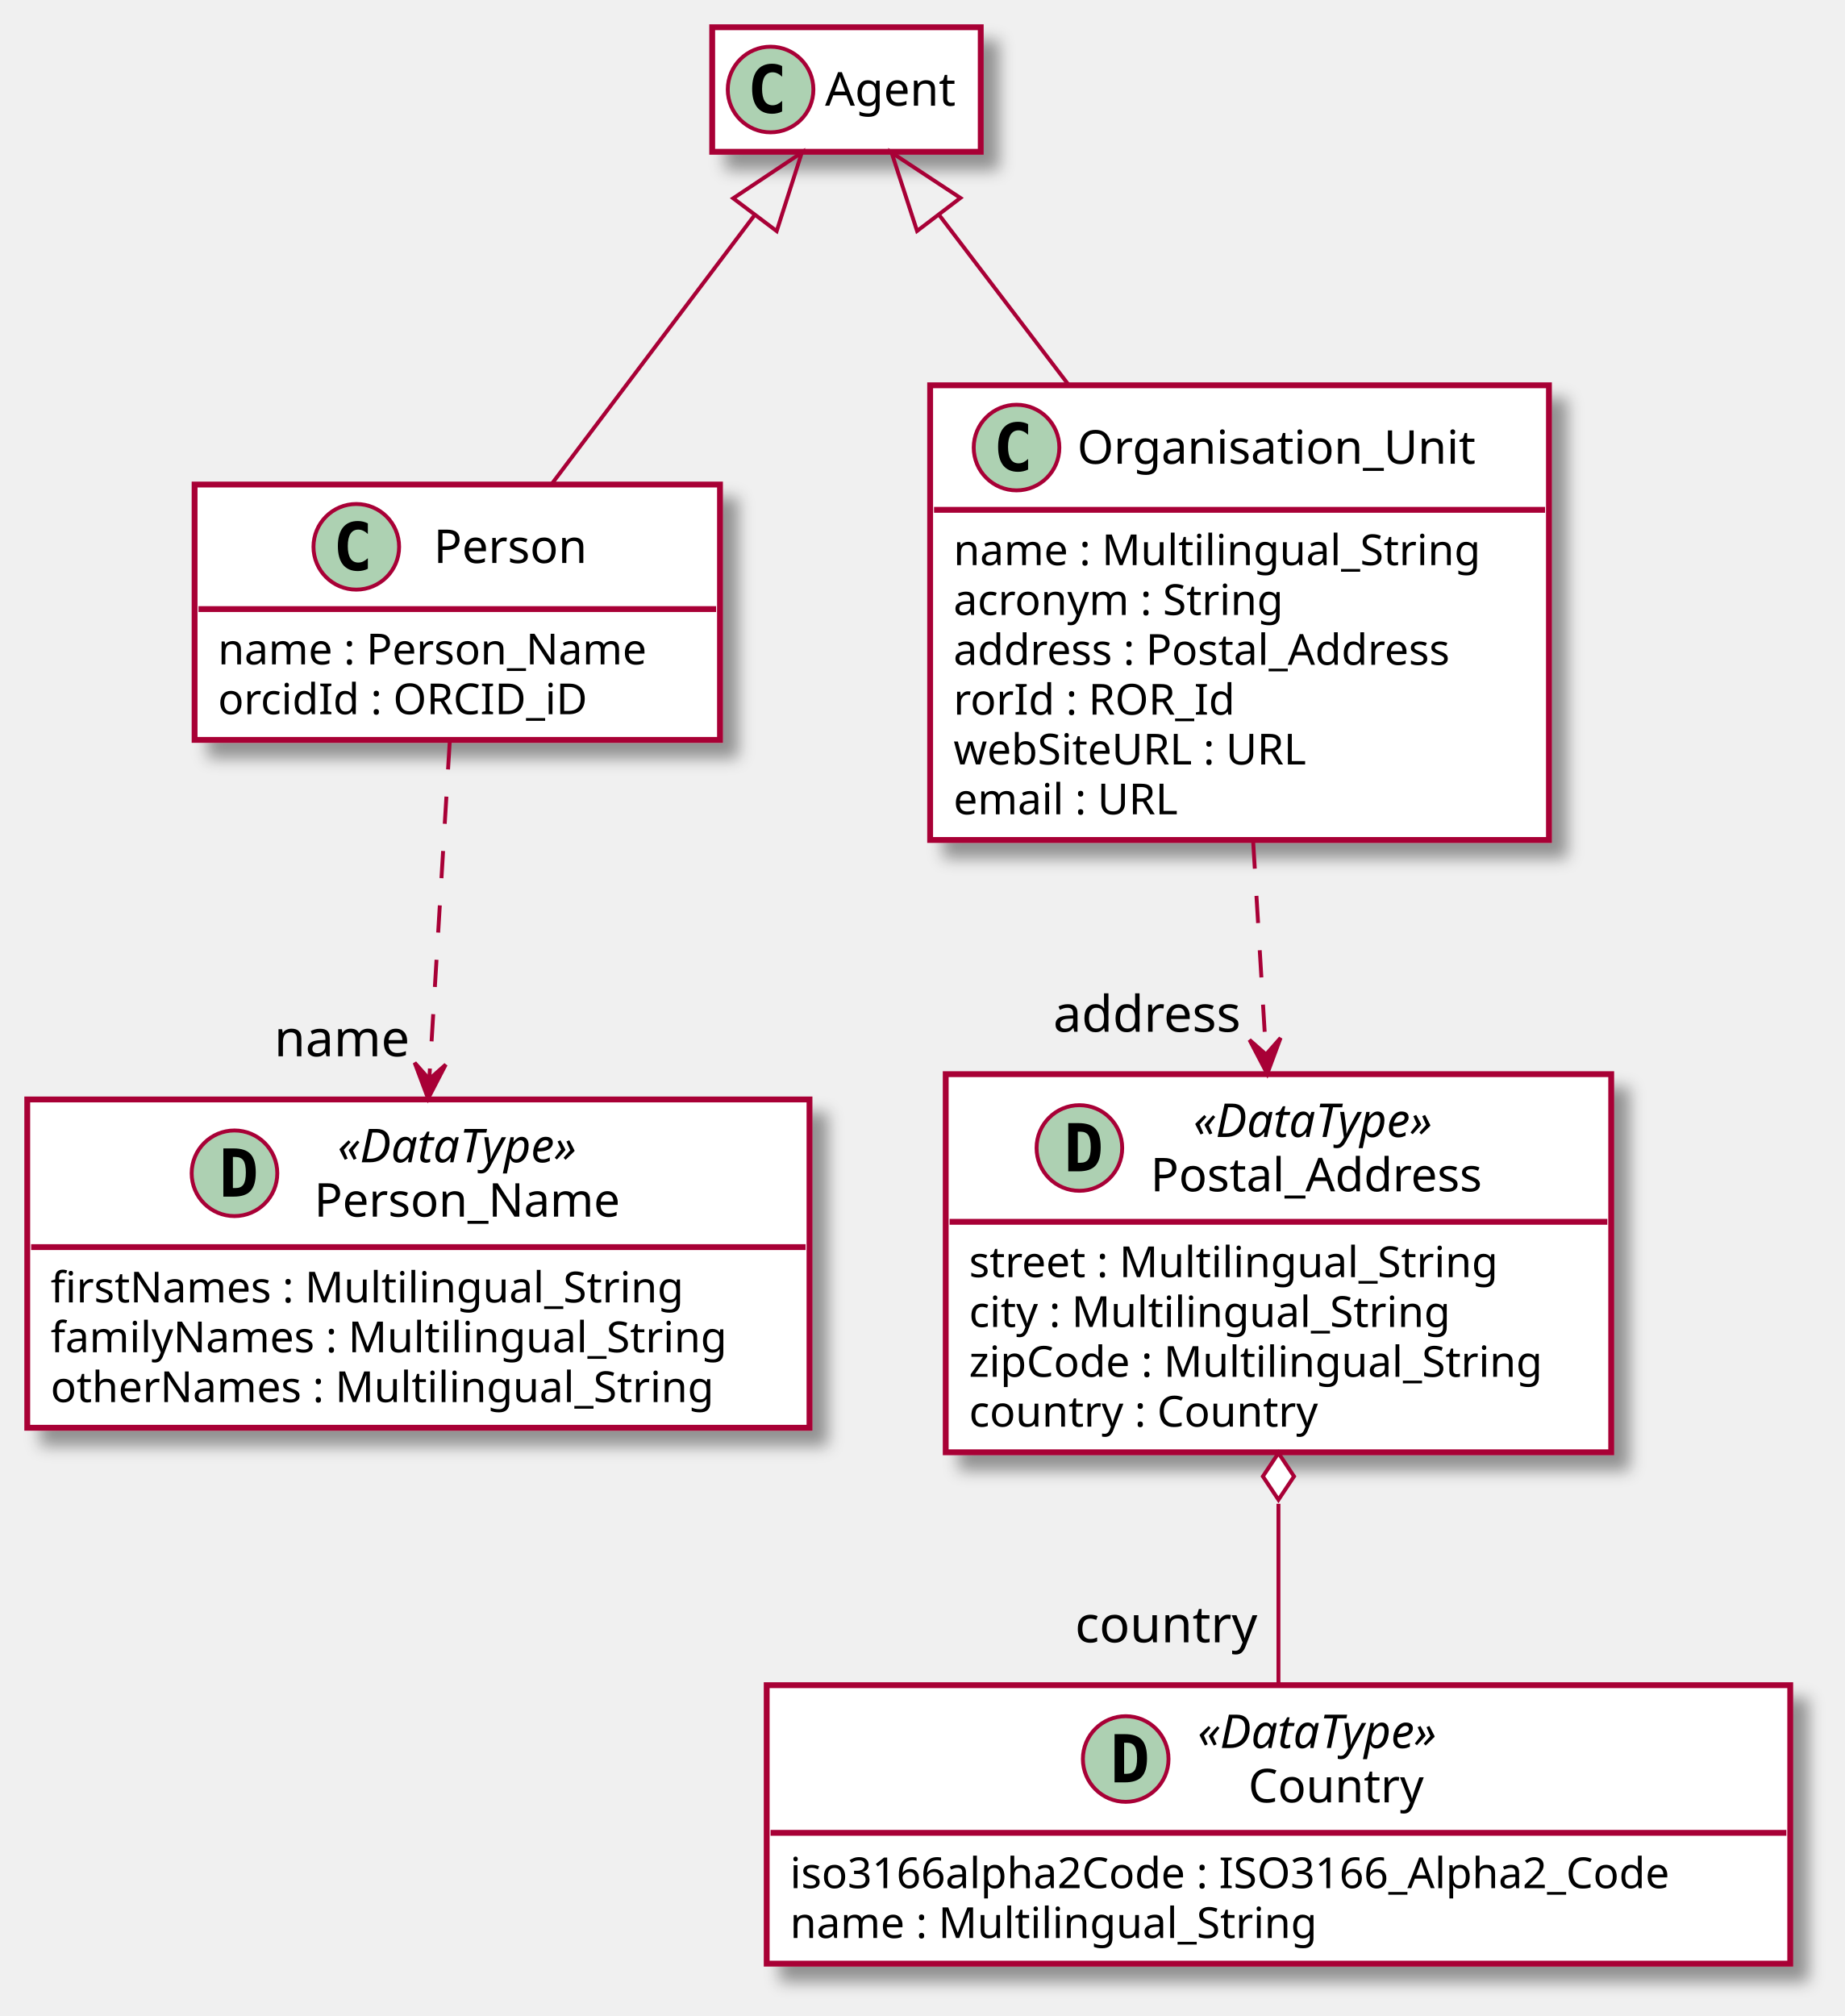
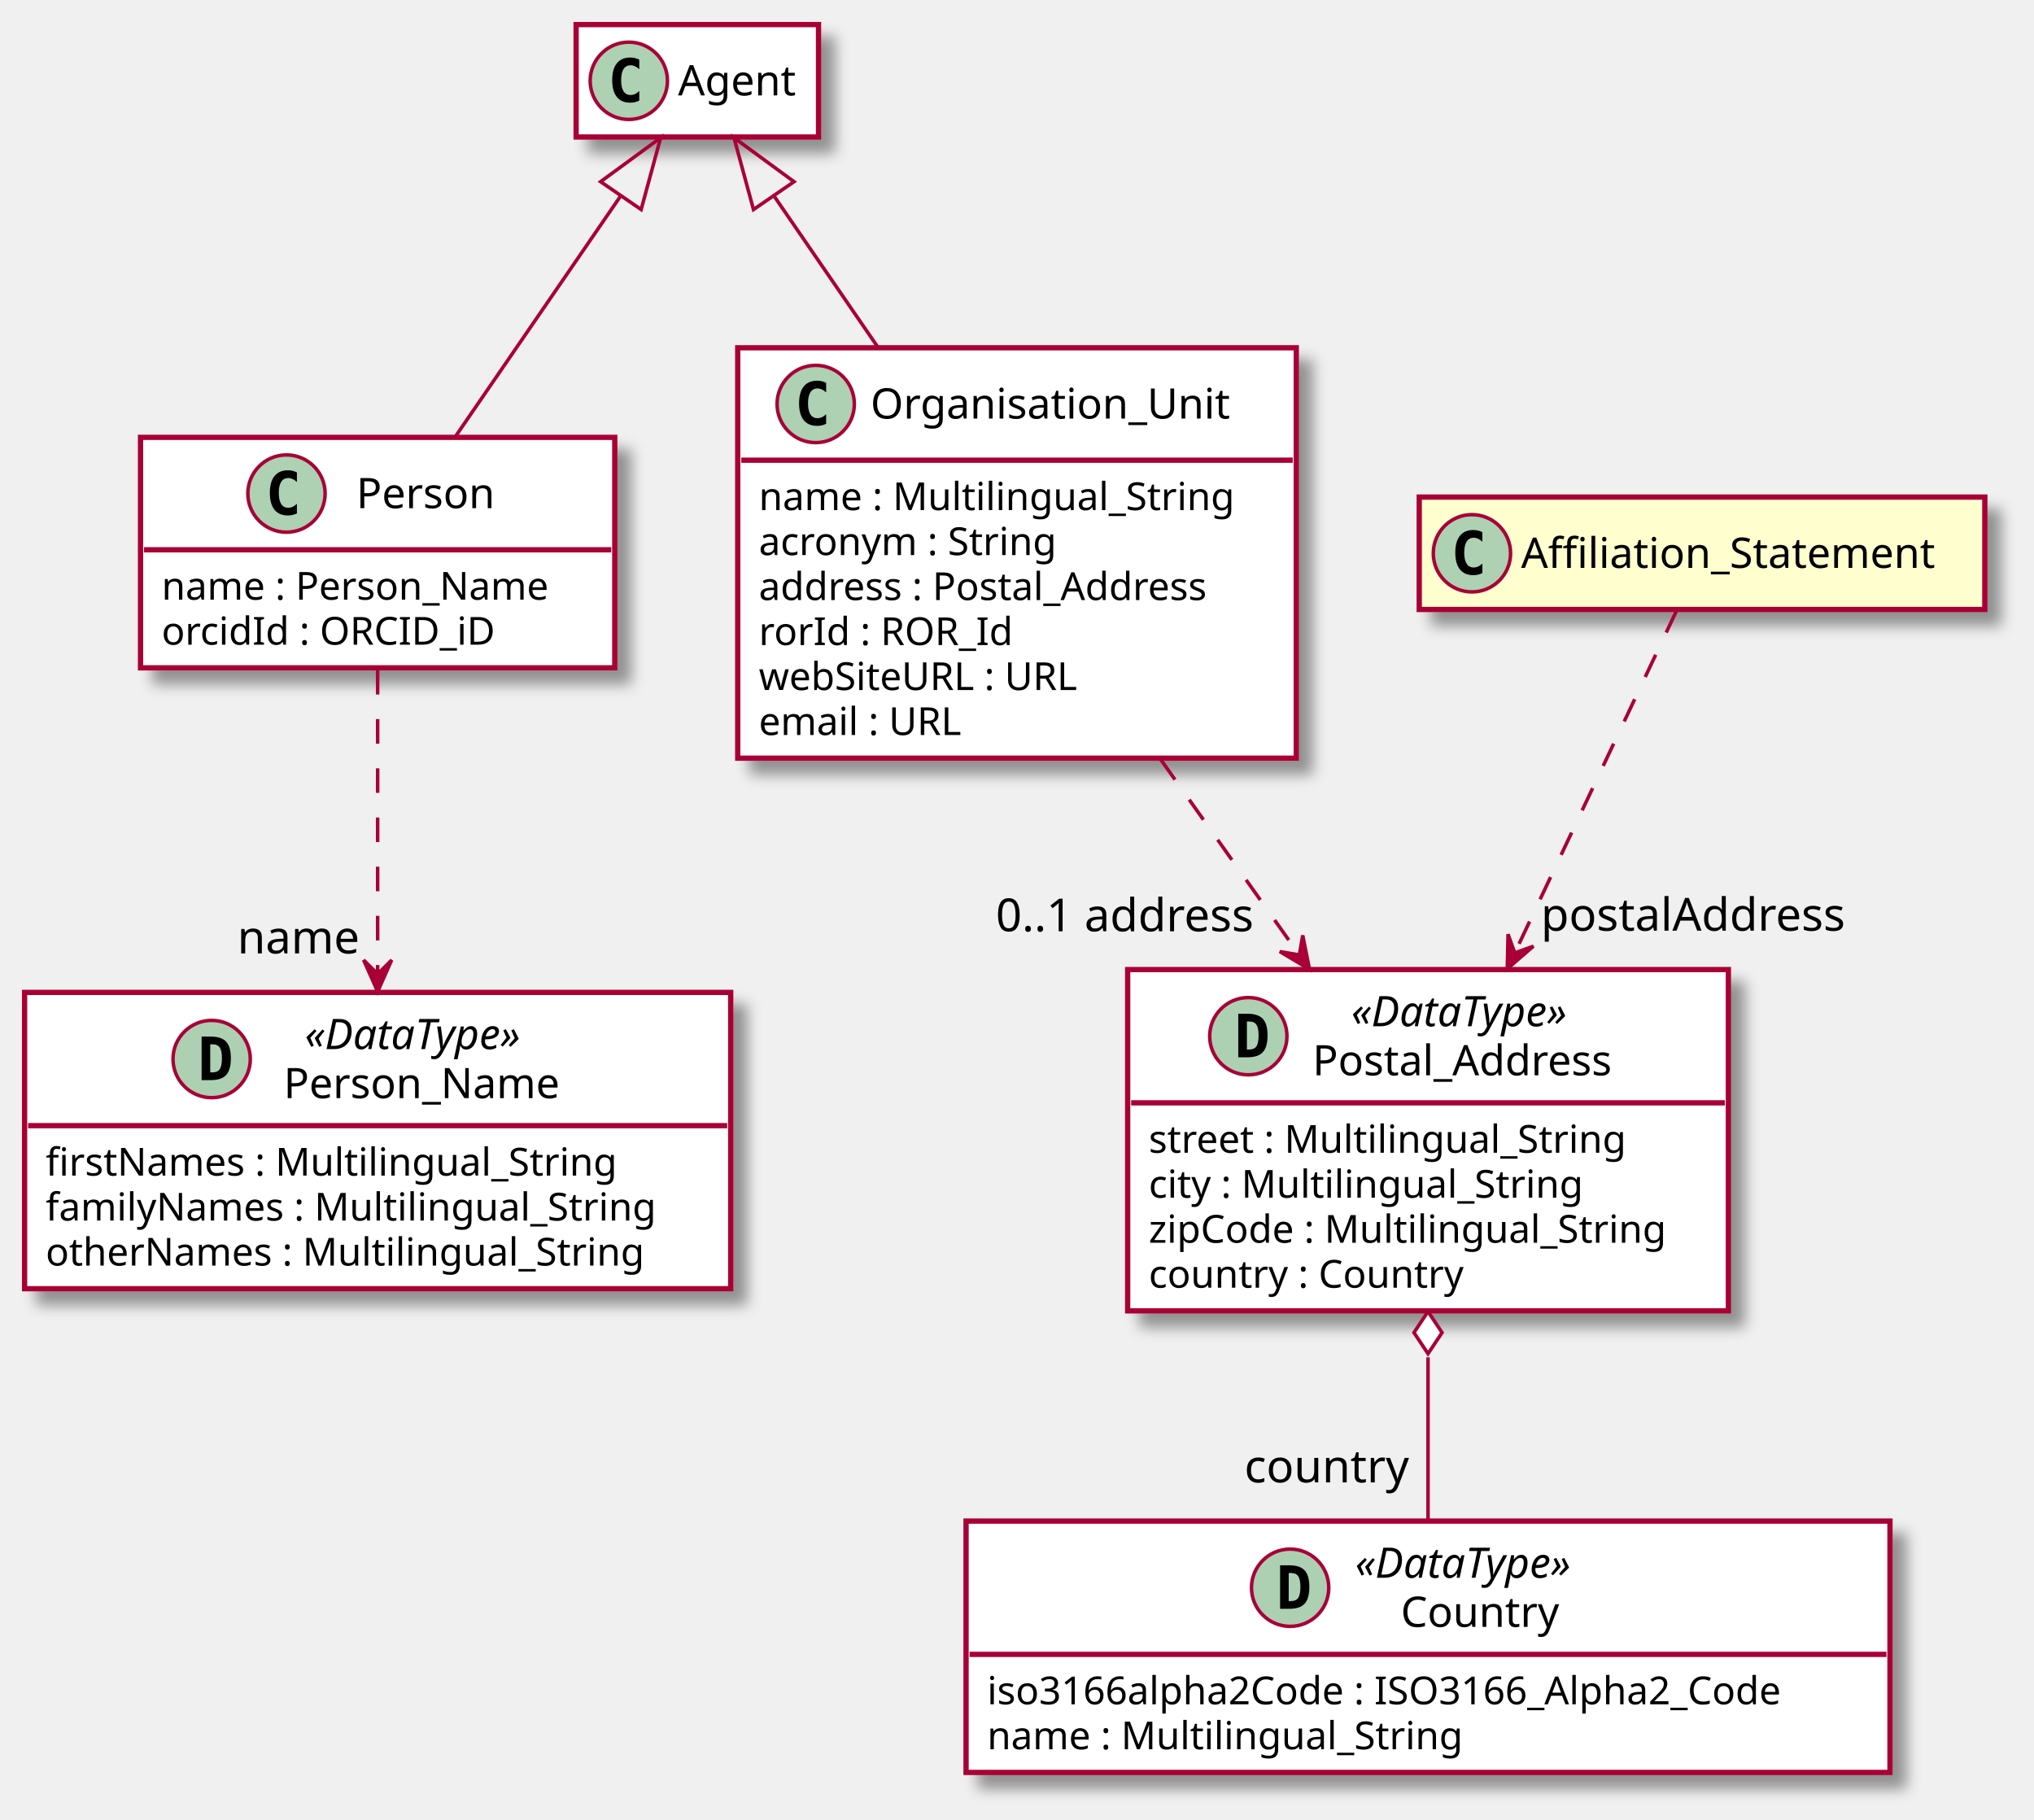
- <svg xmlns="http://www.w3.org/2000/svg" contentScriptType="application/ecmascript" contentStyleType="text/css" height="518px" preserveAspectRatio="none" style="width:474px;height:518px;background:#FFFFFF;" version="1.1" viewBox="0 0 474 518" width="474px" zoomAndPan="magnify">
+ <svg xmlns="http://www.w3.org/2000/svg" contentScriptType="application/ecmascript" contentStyleType="text/css" height="518px" preserveAspectRatio="none" style="width:579px;height:518px;background:#FFFFFF;" version="1.1" viewBox="0 0 579 518" width="579px" zoomAndPan="magnify">
  <defs>
-     <filter height="300%" id="fpl32nimy3l9y" width="300%" x="-1" y="-1">
+     <filter height="300%" id="f5jy1rq0nb361" width="300%" x="-1" y="-1">
      <feGaussianBlur result="blurOut" stdDeviation="2.0" />
      <feColorMatrix in="blurOut" result="blurOut2" type="matrix" values="0 0 0 0 0 0 0 0 0 0 0 0 0 0 0 0 0 0 .4 0" />
      <feOffset dx="4.0" dy="4.0" in="blurOut2" result="blurOut3" />
      <feBlend in="SourceGraphic" in2="blurOut3" mode="normal" />
    </filter>
  </defs>
  <g>
-     <rect codeLine="23" fill="#FFFFFF" filter="url(#fpl32nimy3l9y)" height="32" id="Agent" style="stroke:#A80036;stroke-width:1.5;" width="69" x="183" y="7" />
-     <ellipse cx="198" cy="23" fill="#ADD1B2" rx="11" ry="11" style="stroke:#A80036;stroke-width:1.0;" />
-     <path d="M200.969,28.641 Q200.391,28.938 199.75,29.078 Q199.109,29.234 198.406,29.234 Q195.906,29.234 194.578,27.594 Q193.266,25.938 193.266,22.812 Q193.266,19.688 194.578,18.031 Q195.906,16.375 198.406,16.375 Q199.109,16.375 199.75,16.531 Q200.406,16.688 200.969,16.984 L200.969,19.703 Q200.344,19.125 199.75,18.859 Q199.156,18.578 198.531,18.578 Q197.188,18.578 196.5,19.656 Q195.812,20.719 195.812,22.812 Q195.812,24.906 196.5,25.984 Q197.188,27.047 198.531,27.047 Q199.156,27.047 199.75,26.781 Q200.344,26.5 200.969,25.922 L200.969,28.641 Z " fill="#000000" />
-     <text fill="#000000" font-family="sans-serif" font-size="12" lengthAdjust="spacing" textLength="37" x="212" y="27.154">Agent</text>
-     <rect codeLine="39" fill="#FFFFFF" filter="url(#fpl32nimy3l9y)" height="65.609" id="Person" style="stroke:#A80036;stroke-width:1.5;" width="135" x="50" y="124.5" />
-     <ellipse cx="91.55" cy="140.5" fill="#ADD1B2" rx="11" ry="11" style="stroke:#A80036;stroke-width:1.0;" />
-     <path d="M94.519,146.141 Q93.941,146.438 93.3,146.578 Q92.659,146.734 91.956,146.734 Q89.456,146.734 88.128,145.094 Q86.816,143.438 86.816,140.312 Q86.816,137.188 88.128,135.531 Q89.456,133.875 91.956,133.875 Q92.659,133.875 93.3,134.031 Q93.956,134.188 94.519,134.484 L94.519,137.203 Q93.894,136.625 93.3,136.359 Q92.706,136.078 92.081,136.078 Q90.737,136.078 90.05,137.156 Q89.362,138.219 89.362,140.312 Q89.362,142.406 90.05,143.484 Q90.737,144.547 92.081,144.547 Q92.706,144.547 93.3,144.281 Q93.894,144 94.519,143.422 L94.519,146.141 Z " fill="#000000" />
-     <text fill="#000000" font-family="sans-serif" font-size="12" lengthAdjust="spacing" textLength="44" x="111.45" y="144.654">Person</text>
-     <line style="stroke:#A80036;stroke-width:1.5;" x1="51" x2="184" y1="156.5" y2="156.5" />
-     <text fill="#000000" font-family="sans-serif" font-size="11" lengthAdjust="spacing" textLength="123" x="56" y="170.71">name : Person_Name</text>
-     <text fill="#000000" font-family="sans-serif" font-size="11" lengthAdjust="spacing" textLength="102" x="56" y="183.515">orcidId : ORCID_iD</text>
-     <rect codeLine="44" fill="#FFFFFF" filter="url(#fpl32nimy3l9y)" height="84.352" id="Person_Name" style="stroke:#A80036;stroke-width:1.5;" width="201" x="7" y="282.5" />
+     <rect codeLine="23" fill="#FFFFFF" filter="url(#f5jy1rq0nb361)" height="32" id="Agent" style="stroke:#A80036;stroke-width:1.5;" width="69" x="164" y="7" />
+     <ellipse cx="179" cy="23" fill="#ADD1B2" rx="11" ry="11" style="stroke:#A80036;stroke-width:1.0;" />
+     <path d="M181.969,28.641 Q181.391,28.938 180.75,29.078 Q180.109,29.234 179.406,29.234 Q176.906,29.234 175.578,27.594 Q174.266,25.938 174.266,22.812 Q174.266,19.688 175.578,18.031 Q176.906,16.375 179.406,16.375 Q180.109,16.375 180.75,16.531 Q181.406,16.688 181.969,16.984 L181.969,19.703 Q181.344,19.125 180.75,18.859 Q180.156,18.578 179.531,18.578 Q178.188,18.578 177.5,19.656 Q176.812,20.719 176.812,22.812 Q176.812,24.906 177.5,25.984 Q178.188,27.047 179.531,27.047 Q180.156,27.047 180.75,26.781 Q181.344,26.5 181.969,25.922 L181.969,28.641 Z " fill="#000000" />
+     <text fill="#000000" font-family="sans-serif" font-size="12" lengthAdjust="spacing" textLength="37" x="193" y="27.154">Agent</text>
+     <rect codeLine="39" fill="#FFFFFF" filter="url(#f5jy1rq0nb361)" height="65.609" id="Person" style="stroke:#A80036;stroke-width:1.5;" width="135" x="40" y="124.5" />
+     <ellipse cx="81.55" cy="140.5" fill="#ADD1B2" rx="11" ry="11" style="stroke:#A80036;stroke-width:1.0;" />
+     <path d="M84.519,146.141 Q83.941,146.438 83.3,146.578 Q82.659,146.734 81.956,146.734 Q79.456,146.734 78.128,145.094 Q76.816,143.438 76.816,140.312 Q76.816,137.188 78.128,135.531 Q79.456,133.875 81.956,133.875 Q82.659,133.875 83.3,134.031 Q83.956,134.188 84.519,134.484 L84.519,137.203 Q83.894,136.625 83.3,136.359 Q82.706,136.078 82.081,136.078 Q80.737,136.078 80.05,137.156 Q79.362,138.219 79.362,140.312 Q79.362,142.406 80.05,143.484 Q80.737,144.547 82.081,144.547 Q82.706,144.547 83.3,144.281 Q83.894,144 84.519,143.422 L84.519,146.141 Z " fill="#000000" />
+     <text fill="#000000" font-family="sans-serif" font-size="12" lengthAdjust="spacing" textLength="44" x="101.45" y="144.654">Person</text>
+     <line style="stroke:#A80036;stroke-width:1.5;" x1="41" x2="174" y1="156.5" y2="156.5" />
+     <text fill="#000000" font-family="sans-serif" font-size="11" lengthAdjust="spacing" textLength="123" x="46" y="170.71">name : Person_Name</text>
+     <text fill="#000000" font-family="sans-serif" font-size="11" lengthAdjust="spacing" textLength="102" x="46" y="183.515">orcidId : ORCID_iD</text>
+     <rect codeLine="44" fill="#FFFFFF" filter="url(#f5jy1rq0nb361)" height="84.352" id="Person_Name" style="stroke:#A80036;stroke-width:1.5;" width="201" x="7" y="282.5" />
    <ellipse cx="60.25" cy="301.469" fill="#ADD0B2" rx="11" ry="11" style="stroke:#A80036;stroke-width:1.0;" />
    <path d="M59.844,297.281 L59.844,305.266 L60.5,305.266 Q61.938,305.266 62.547,304.359 Q63.172,303.438 63.172,301.266 Q63.172,299.094 62.547,298.188 Q61.938,297.281 60.5,297.281 L59.844,297.281 Z M57.391,295.078 L60.016,295.078 Q63.047,295.078 64.375,296.531 Q65.719,297.969 65.719,301.266 Q65.719,304.562 64.375,306.016 Q63.047,307.469 60.016,307.469 L57.391,307.469 L57.391,295.078 Z " fill="#000000" />
    <text fill="#000000" font-family="sans-serif" font-size="12" font-style="italic" lengthAdjust="spacing" textLength="74" x="86.75" y="298.639">«DataType»</text>
    <text fill="#000000" font-family="sans-serif" font-size="12" lengthAdjust="spacing" textLength="86" x="80.75" y="312.607">Person_Name</text>
    <line style="stroke:#A80036;stroke-width:1.5;" x1="8" x2="207" y1="320.438" y2="320.438" />
    <text fill="#000000" font-family="sans-serif" font-size="11" lengthAdjust="spacing" textLength="178" x="13" y="334.648">firstNames : Multilingual_String</text>
    <text fill="#000000" font-family="sans-serif" font-size="11" lengthAdjust="spacing" textLength="189" x="13" y="347.453">familyNames : Multilingual_String</text>
    <text fill="#000000" font-family="sans-serif" font-size="11" lengthAdjust="spacing" textLength="185" x="13" y="360.257">otherNames : Multilingual_String</text>
-     <rect codeLine="28" fill="#FFFFFF" filter="url(#fpl32nimy3l9y)" height="116.828" id="Organisation_Unit" style="stroke:#A80036;stroke-width:1.5;" width="159" x="239" y="99" />
-     <ellipse cx="261.2" cy="115" fill="#ADD1B2" rx="11" ry="11" style="stroke:#A80036;stroke-width:1.0;" />
-     <path d="M264.169,120.641 Q263.591,120.938 262.95,121.078 Q262.309,121.234 261.606,121.234 Q259.106,121.234 257.778,119.594 Q256.466,117.938 256.466,114.812 Q256.466,111.688 257.778,110.031 Q259.106,108.375 261.606,108.375 Q262.309,108.375 262.95,108.531 Q263.606,108.688 264.169,108.984 L264.169,111.703 Q263.544,111.125 262.95,110.859 Q262.356,110.578 261.731,110.578 Q260.387,110.578 259.7,111.656 Q259.012,112.719 259.012,114.812 Q259.012,116.906 259.7,117.984 Q260.387,119.047 261.731,119.047 Q262.356,119.047 262.95,118.781 Q263.544,118.5 264.169,117.922 L264.169,120.641 Z " fill="#000000" />
-     <text fill="#000000" font-family="sans-serif" font-size="12" lengthAdjust="spacing" textLength="111" x="276.8" y="119.154">Organisation_Unit</text>
-     <line style="stroke:#A80036;stroke-width:1.5;" x1="240" x2="397" y1="131" y2="131" />
-     <text fill="#000000" font-family="sans-serif" font-size="11" lengthAdjust="spacing" textLength="147" x="245" y="145.21">name : Multilingual_String</text>
-     <text fill="#000000" font-family="sans-serif" font-size="11" lengthAdjust="spacing" textLength="95" x="245" y="158.015">acronym : String</text>
-     <text fill="#000000" font-family="sans-serif" font-size="11" lengthAdjust="spacing" textLength="147" x="245" y="170.82">address : Postal_Address</text>
-     <text fill="#000000" font-family="sans-serif" font-size="11" lengthAdjust="spacing" textLength="78" x="245" y="183.625">rorId : ROR_Id</text>
-     <text fill="#000000" font-family="sans-serif" font-size="11" lengthAdjust="spacing" textLength="99" x="245" y="196.429">webSiteURL : URL</text>
-     <text fill="#000000" font-family="sans-serif" font-size="11" lengthAdjust="spacing" textLength="64" x="245" y="209.234">email : URL</text>
-     <rect codeLine="114" fill="#FFFFFF" filter="url(#fpl32nimy3l9y)" height="97.156" id="Postal_Address" style="stroke:#A80036;stroke-width:1.5;" width="171" x="243" y="276" />
-     <ellipse cx="277.35" cy="294.969" fill="#ADD0B2" rx="11" ry="11" style="stroke:#A80036;stroke-width:1.0;" />
-     <path d="M276.944,290.781 L276.944,298.766 L277.6,298.766 Q279.038,298.766 279.647,297.859 Q280.272,296.938 280.272,294.766 Q280.272,292.594 279.647,291.688 Q279.038,290.781 277.6,290.781 L276.944,290.781 Z M274.491,288.578 L277.116,288.578 Q280.147,288.578 281.475,290.031 Q282.819,291.469 282.819,294.766 Q282.819,298.062 281.475,299.516 Q280.147,300.969 277.116,300.969 L274.491,300.969 L274.491,288.578 Z " fill="#000000" />
-     <text fill="#000000" font-family="sans-serif" font-size="12" font-style="italic" lengthAdjust="spacing" textLength="74" x="306.65" y="292.139">«DataType»</text>
-     <text fill="#000000" font-family="sans-serif" font-size="12" lengthAdjust="spacing" textLength="96" x="295.65" y="306.107">Postal_Address</text>
-     <line style="stroke:#A80036;stroke-width:1.5;" x1="244" x2="413" y1="313.938" y2="313.938" />
-     <text fill="#000000" font-family="sans-serif" font-size="11" lengthAdjust="spacing" textLength="149" x="249" y="328.148">street : Multilingual_String</text>
-     <text fill="#000000" font-family="sans-serif" font-size="11" lengthAdjust="spacing" textLength="134" x="249" y="340.953">city : Multilingual_String</text>
-     <text fill="#000000" font-family="sans-serif" font-size="11" lengthAdjust="spacing" textLength="159" x="249" y="353.757">zipCode : Multilingual_String</text>
-     <text fill="#000000" font-family="sans-serif" font-size="11" lengthAdjust="spacing" textLength="98" x="249" y="366.562">country : Country</text>
-     <rect codeLine="120" fill="#FFFFFF" filter="url(#fpl32nimy3l9y)" height="71.547" id="Country" style="stroke:#A80036;stroke-width:1.5;" width="263" x="197" y="433" />
-     <ellipse cx="289.25" cy="451.969" fill="#ADD0B2" rx="11" ry="11" style="stroke:#A80036;stroke-width:1.0;" />
-     <path d="M288.844,447.781 L288.844,455.766 L289.5,455.766 Q290.938,455.766 291.547,454.859 Q292.172,453.938 292.172,451.766 Q292.172,449.594 291.547,448.688 Q290.938,447.781 289.5,447.781 L288.844,447.781 Z M286.391,445.578 L289.016,445.578 Q292.047,445.578 293.375,447.031 Q294.719,448.469 294.719,451.766 Q294.719,455.062 293.375,456.516 Q292.047,457.969 289.016,457.969 L286.391,457.969 L286.391,445.578 Z " fill="#000000" />
-     <text fill="#000000" font-family="sans-serif" font-size="12" font-style="italic" lengthAdjust="spacing" textLength="74" x="307.75" y="449.139">«DataType»</text>
-     <text fill="#000000" font-family="sans-serif" font-size="12" lengthAdjust="spacing" textLength="48" x="320.75" y="463.107">Country</text>
-     <line style="stroke:#A80036;stroke-width:1.5;" x1="198" x2="459" y1="470.938" y2="470.938" />
-     <text fill="#000000" font-family="sans-serif" font-size="11" lengthAdjust="spacing" textLength="251" x="203" y="485.148">iso3166alpha2Code : ISO3166_Alpha2_Code</text>
-     <text fill="#000000" font-family="sans-serif" font-size="11" lengthAdjust="spacing" textLength="147" x="203" y="497.953">name : Multilingual_String</text>
-     <path codeLine="211" d="M115.55,190.71 C114.06,215.34 111.98,249.64 110.31,277.22 " fill="none" id="Person-to-Person_Name" style="stroke:#A80036;stroke-width:1.0;stroke-dasharray:7.0,7.0;" />
-     <polygon fill="#A80036" points="110,282.28,114.532,273.536,110.299,277.289,106.546,273.057,110,282.28" style="stroke:#A80036;stroke-width:1.0;" />
-     <text fill="#000000" font-family="sans-serif" font-size="13" lengthAdjust="spacing" textLength="37" x="70.45" y="271.405">name</text>
-     <path codeLine="214" d="M193.95,55.2 C178.23,76.04 157.6,103.36 141.74,124.38 " fill="none" id="Agent-backto-Person" style="stroke:#A80036;stroke-width:1.0;" />
-     <polygon fill="none" points="188.39,50.95,206.03,39.2,199.57,59.38,188.39,50.95" style="stroke:#A80036;stroke-width:1.0;" />
-     <path codeLine="217" d="M241.25,55.15 C251.22,68.24 263.15,83.89 274.62,98.94 " fill="none" id="Agent-backto-Organisation_Unit" style="stroke:#A80036;stroke-width:1.0;" />
-     <polygon fill="none" points="235.64,59.35,229.09,39.2,246.78,50.86,235.64,59.35" style="stroke:#A80036;stroke-width:1.0;" />
-     <path codeLine="220" d="M322,216.21 C323.07,233.9 324.24,253.26 325.29,270.61 " fill="none" id="Organisation_Unit-to-Postal_Address" style="stroke:#A80036;stroke-width:1.0;stroke-dasharray:7.0,7.0;" />
-     <polygon fill="#A80036" points="325.62,275.92,329.046,266.686,325.305,270.93,321.062,267.19,325.62,275.92" style="stroke:#A80036;stroke-width:1.0;" />
-     <text fill="#000000" font-family="sans-serif" font-size="13" lengthAdjust="spacing" textLength="51" x="270.629" y="265.099">address</text>
-     <path codeLine="134" d="M328.5,386.39 C328.5,402.19 328.5,418.68 328.5,432.67 " fill="none" id="Postal_Address-backto-Country" style="stroke:#A80036;stroke-width:1.0;" />
-     <polygon fill="#FFFFFF" points="328.5,373.35,324.5,379.35,328.5,385.35,332.5,379.35,328.5,373.35" style="stroke:#A80036;stroke-width:1.0;" />
-     <text fill="#000000" font-family="sans-serif" font-size="13" lengthAdjust="spacing" textLength="48" x="276.225" y="421.982">country</text>
+     <rect codeLine="28" fill="#FFFFFF" filter="url(#f5jy1rq0nb361)" height="116.828" id="Organisation_Unit" style="stroke:#A80036;stroke-width:1.5;" width="159" x="210" y="99" />
+     <ellipse cx="232.2" cy="115" fill="#ADD1B2" rx="11" ry="11" style="stroke:#A80036;stroke-width:1.0;" />
+     <path d="M235.169,120.641 Q234.591,120.938 233.95,121.078 Q233.309,121.234 232.606,121.234 Q230.106,121.234 228.778,119.594 Q227.466,117.938 227.466,114.812 Q227.466,111.688 228.778,110.031 Q230.106,108.375 232.606,108.375 Q233.309,108.375 233.95,108.531 Q234.606,108.688 235.169,108.984 L235.169,111.703 Q234.544,111.125 233.95,110.859 Q233.356,110.578 232.731,110.578 Q231.387,110.578 230.7,111.656 Q230.012,112.719 230.012,114.812 Q230.012,116.906 230.7,117.984 Q231.387,119.047 232.731,119.047 Q233.356,119.047 233.95,118.781 Q234.544,118.5 235.169,117.922 L235.169,120.641 Z " fill="#000000" />
+     <text fill="#000000" font-family="sans-serif" font-size="12" lengthAdjust="spacing" textLength="111" x="247.8" y="119.154">Organisation_Unit</text>
+     <line style="stroke:#A80036;stroke-width:1.5;" x1="211" x2="368" y1="131" y2="131" />
+     <text fill="#000000" font-family="sans-serif" font-size="11" lengthAdjust="spacing" textLength="147" x="216" y="145.21">name : Multilingual_String</text>
+     <text fill="#000000" font-family="sans-serif" font-size="11" lengthAdjust="spacing" textLength="95" x="216" y="158.015">acronym : String</text>
+     <text fill="#000000" font-family="sans-serif" font-size="11" lengthAdjust="spacing" textLength="147" x="216" y="170.82">address : Postal_Address</text>
+     <text fill="#000000" font-family="sans-serif" font-size="11" lengthAdjust="spacing" textLength="78" x="216" y="183.625">rorId : ROR_Id</text>
+     <text fill="#000000" font-family="sans-serif" font-size="11" lengthAdjust="spacing" textLength="99" x="216" y="196.429">webSiteURL : URL</text>
+     <text fill="#000000" font-family="sans-serif" font-size="11" lengthAdjust="spacing" textLength="64" x="216" y="209.234">email : URL</text>
+     <rect codeLine="115" fill="#FFFFFF" filter="url(#f5jy1rq0nb361)" height="97.156" id="Postal_Address" style="stroke:#A80036;stroke-width:1.5;" width="171" x="321" y="276" />
+     <ellipse cx="355.35" cy="294.969" fill="#ADD0B2" rx="11" ry="11" style="stroke:#A80036;stroke-width:1.0;" />
+     <path d="M354.944,290.781 L354.944,298.766 L355.6,298.766 Q357.038,298.766 357.647,297.859 Q358.272,296.938 358.272,294.766 Q358.272,292.594 357.647,291.688 Q357.038,290.781 355.6,290.781 L354.944,290.781 Z M352.491,288.578 L355.116,288.578 Q358.147,288.578 359.475,290.031 Q360.819,291.469 360.819,294.766 Q360.819,298.062 359.475,299.516 Q358.147,300.969 355.116,300.969 L352.491,300.969 L352.491,288.578 Z " fill="#000000" />
+     <text fill="#000000" font-family="sans-serif" font-size="12" font-style="italic" lengthAdjust="spacing" textLength="74" x="384.65" y="292.139">«DataType»</text>
+     <text fill="#000000" font-family="sans-serif" font-size="12" lengthAdjust="spacing" textLength="96" x="373.65" y="306.107">Postal_Address</text>
+     <line style="stroke:#A80036;stroke-width:1.5;" x1="322" x2="491" y1="313.938" y2="313.938" />
+     <text fill="#000000" font-family="sans-serif" font-size="11" lengthAdjust="spacing" textLength="149" x="327" y="328.148">street : Multilingual_String</text>
+     <text fill="#000000" font-family="sans-serif" font-size="11" lengthAdjust="spacing" textLength="134" x="327" y="340.953">city : Multilingual_String</text>
+     <text fill="#000000" font-family="sans-serif" font-size="11" lengthAdjust="spacing" textLength="159" x="327" y="353.757">zipCode : Multilingual_String</text>
+     <text fill="#000000" font-family="sans-serif" font-size="11" lengthAdjust="spacing" textLength="98" x="327" y="366.562">country : Country</text>
+     <rect codeLine="121" fill="#FFFFFF" filter="url(#f5jy1rq0nb361)" height="71.547" id="Country" style="stroke:#A80036;stroke-width:1.5;" width="263" x="275" y="433" />
+     <ellipse cx="367.25" cy="451.969" fill="#ADD0B2" rx="11" ry="11" style="stroke:#A80036;stroke-width:1.0;" />
+     <path d="M366.844,447.781 L366.844,455.766 L367.5,455.766 Q368.938,455.766 369.547,454.859 Q370.172,453.938 370.172,451.766 Q370.172,449.594 369.547,448.688 Q368.938,447.781 367.5,447.781 L366.844,447.781 Z M364.391,445.578 L367.016,445.578 Q370.047,445.578 371.375,447.031 Q372.719,448.469 372.719,451.766 Q372.719,455.062 371.375,456.516 Q370.047,457.969 367.016,457.969 L364.391,457.969 L364.391,445.578 Z " fill="#000000" />
+     <text fill="#000000" font-family="sans-serif" font-size="12" font-style="italic" lengthAdjust="spacing" textLength="74" x="385.75" y="449.139">«DataType»</text>
+     <text fill="#000000" font-family="sans-serif" font-size="12" lengthAdjust="spacing" textLength="48" x="398.75" y="463.107">Country</text>
+     <line style="stroke:#A80036;stroke-width:1.5;" x1="276" x2="537" y1="470.938" y2="470.938" />
+     <text fill="#000000" font-family="sans-serif" font-size="11" lengthAdjust="spacing" textLength="251" x="281" y="485.148">iso3166alpha2Code : ISO3166_Alpha2_Code</text>
+     <text fill="#000000" font-family="sans-serif" font-size="11" lengthAdjust="spacing" textLength="147" x="281" y="497.953">name : Multilingual_String</text>
+     <rect fill="#FEFECE" filter="url(#f5jy1rq0nb361)" height="32" id="Affiliation_Statement" style="stroke:#A80036;stroke-width:1.5;" width="161" x="404" y="141.5" />
+     <ellipse cx="419" cy="157.5" fill="#ADD1B2" rx="11" ry="11" style="stroke:#A80036;stroke-width:1.0;" />
+     <path d="M421.969,163.141 Q421.391,163.438 420.75,163.578 Q420.109,163.734 419.406,163.734 Q416.906,163.734 415.578,162.094 Q414.266,160.438 414.266,157.312 Q414.266,154.188 415.578,152.531 Q416.906,150.875 419.406,150.875 Q420.109,150.875 420.75,151.031 Q421.406,151.188 421.969,151.484 L421.969,154.203 Q421.344,153.625 420.75,153.359 Q420.156,153.078 419.531,153.078 Q418.188,153.078 417.5,154.156 Q416.812,155.219 416.812,157.312 Q416.812,159.406 417.5,160.484 Q418.188,161.547 419.531,161.547 Q420.156,161.547 420.75,161.281 Q421.344,161 421.969,160.422 L421.969,163.141 Z " fill="#000000" />
+     <text fill="#000000" font-family="sans-serif" font-size="12" lengthAdjust="spacing" textLength="129" x="433" y="161.654">Affiliation_Statement</text>
+     <path codeLine="232" d="M107.5,190.71 C107.5,215.34 107.5,249.64 107.5,277.22 " fill="none" id="Person-to-Person_Name" style="stroke:#A80036;stroke-width:1.0;stroke-dasharray:7.0,7.0;" />
+     <polygon fill="#A80036" points="107.5,282.28,111.5,273.28,107.5,277.28,103.5,273.28,107.5,282.28" style="stroke:#A80036;stroke-width:1.0;" />
+     <text fill="#000000" font-family="sans-serif" font-size="13" lengthAdjust="spacing" textLength="37" x="67.552" y="271.405">name</text>
+     <path codeLine="236" d="M176.64,55.83 C162.39,76.58 143.85,103.57 129.56,124.38 " fill="none" id="Agent-backto-Person" style="stroke:#A80036;stroke-width:1.0;" />
+     <polygon fill="none" points="170.97,51.72,188.06,39.2,182.51,59.65,170.97,51.72" style="stroke:#A80036;stroke-width:1.0;" />
+     <path codeLine="240" d="M220.51,56.05 C229.37,68.95 239.87,84.23 249.97,98.94 " fill="none" id="Agent-backto-Organisation_Unit" style="stroke:#A80036;stroke-width:1.0;" />
+     <polygon fill="none" points="214.49,59.65,208.94,39.2,226.03,51.72,214.49,59.65" style="stroke:#A80036;stroke-width:1.0;" />
+     <path codeLine="137" d="M406.5,386.39 C406.5,402.19 406.5,418.68 406.5,432.67 " fill="none" id="Postal_Address-backto-Country" style="stroke:#A80036;stroke-width:1.0;" />
+     <polygon fill="#FFFFFF" points="406.5,373.35,402.5,379.35,406.5,385.35,410.5,379.35,406.5,373.35" style="stroke:#A80036;stroke-width:1.0;" />
+     <text fill="#000000" font-family="sans-serif" font-size="13" lengthAdjust="spacing" textLength="48" x="354.225" y="421.982">country</text>
+     <path codeLine="141" d="M477.3,173.73 C466.95,195.63 447.35,237.09 431.39,270.85 " fill="none" id="Affiliation_Statement-to-Postal_Address" style="stroke:#A80036;stroke-width:1.0;stroke-dasharray:7.0,7.0;" />
+     <polygon fill="#A80036" points="429.06,275.78,436.516,269.346,431.192,271.257,429.28,265.934,429.06,275.78" style="stroke:#A80036;stroke-width:1.0;" />
+     <text fill="#000000" font-family="sans-serif" font-size="13" lengthAdjust="spacing" textLength="91" x="438.631" y="264.939">postalAddress</text>
+     <path codeLine="244" d="M330.42,216.21 C343.18,234.2 357.17,253.93 369.63,271.5 " fill="none" id="Organisation_Unit-to-Postal_Address" style="stroke:#A80036;stroke-width:1.0;stroke-dasharray:7.0,7.0;" />
+     <polygon fill="#A80036" points="372.76,275.92,370.835,266.261,369.875,271.836,364.301,270.876,372.76,275.92" style="stroke:#A80036;stroke-width:1.0;" />
+     <text fill="#000000" font-family="sans-serif" font-size="13" lengthAdjust="spacing" textLength="79" x="283.461" y="265.099">0..1 address</text>
  </g>
</svg>
